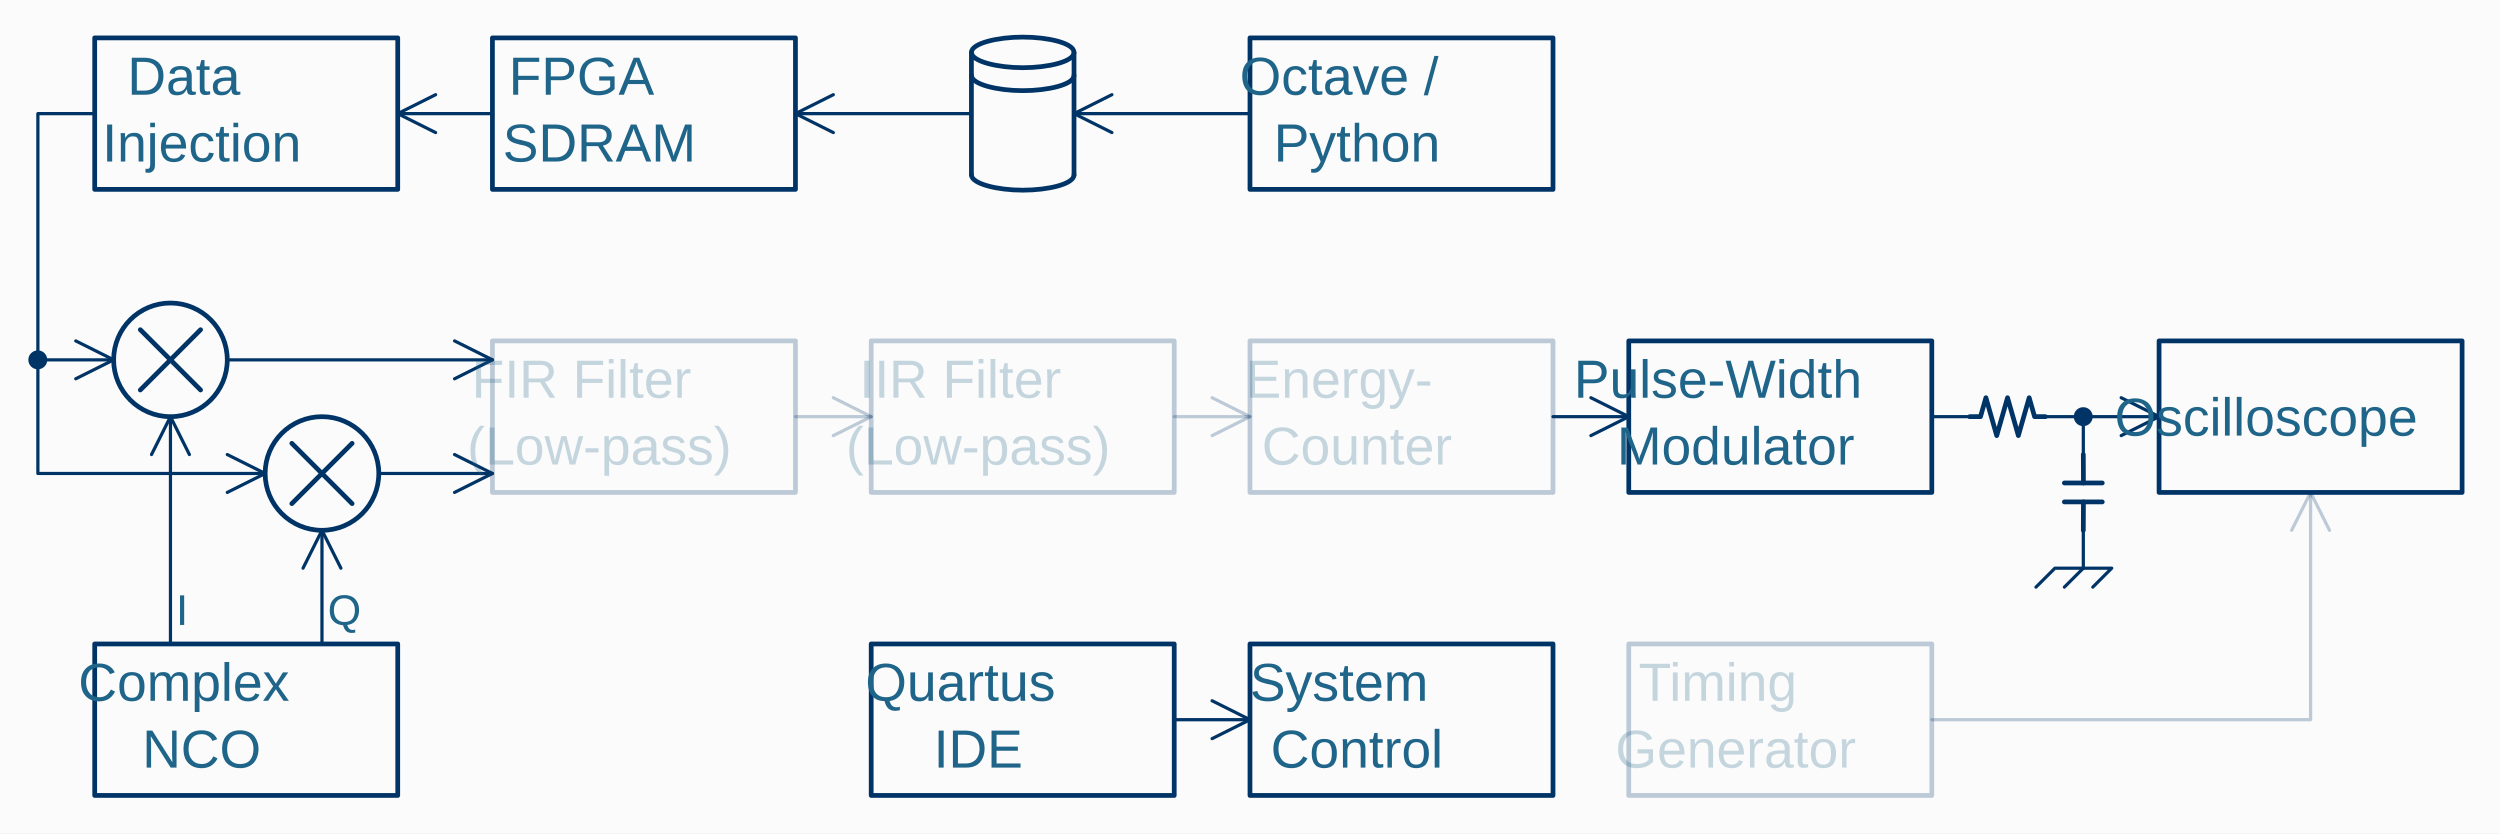
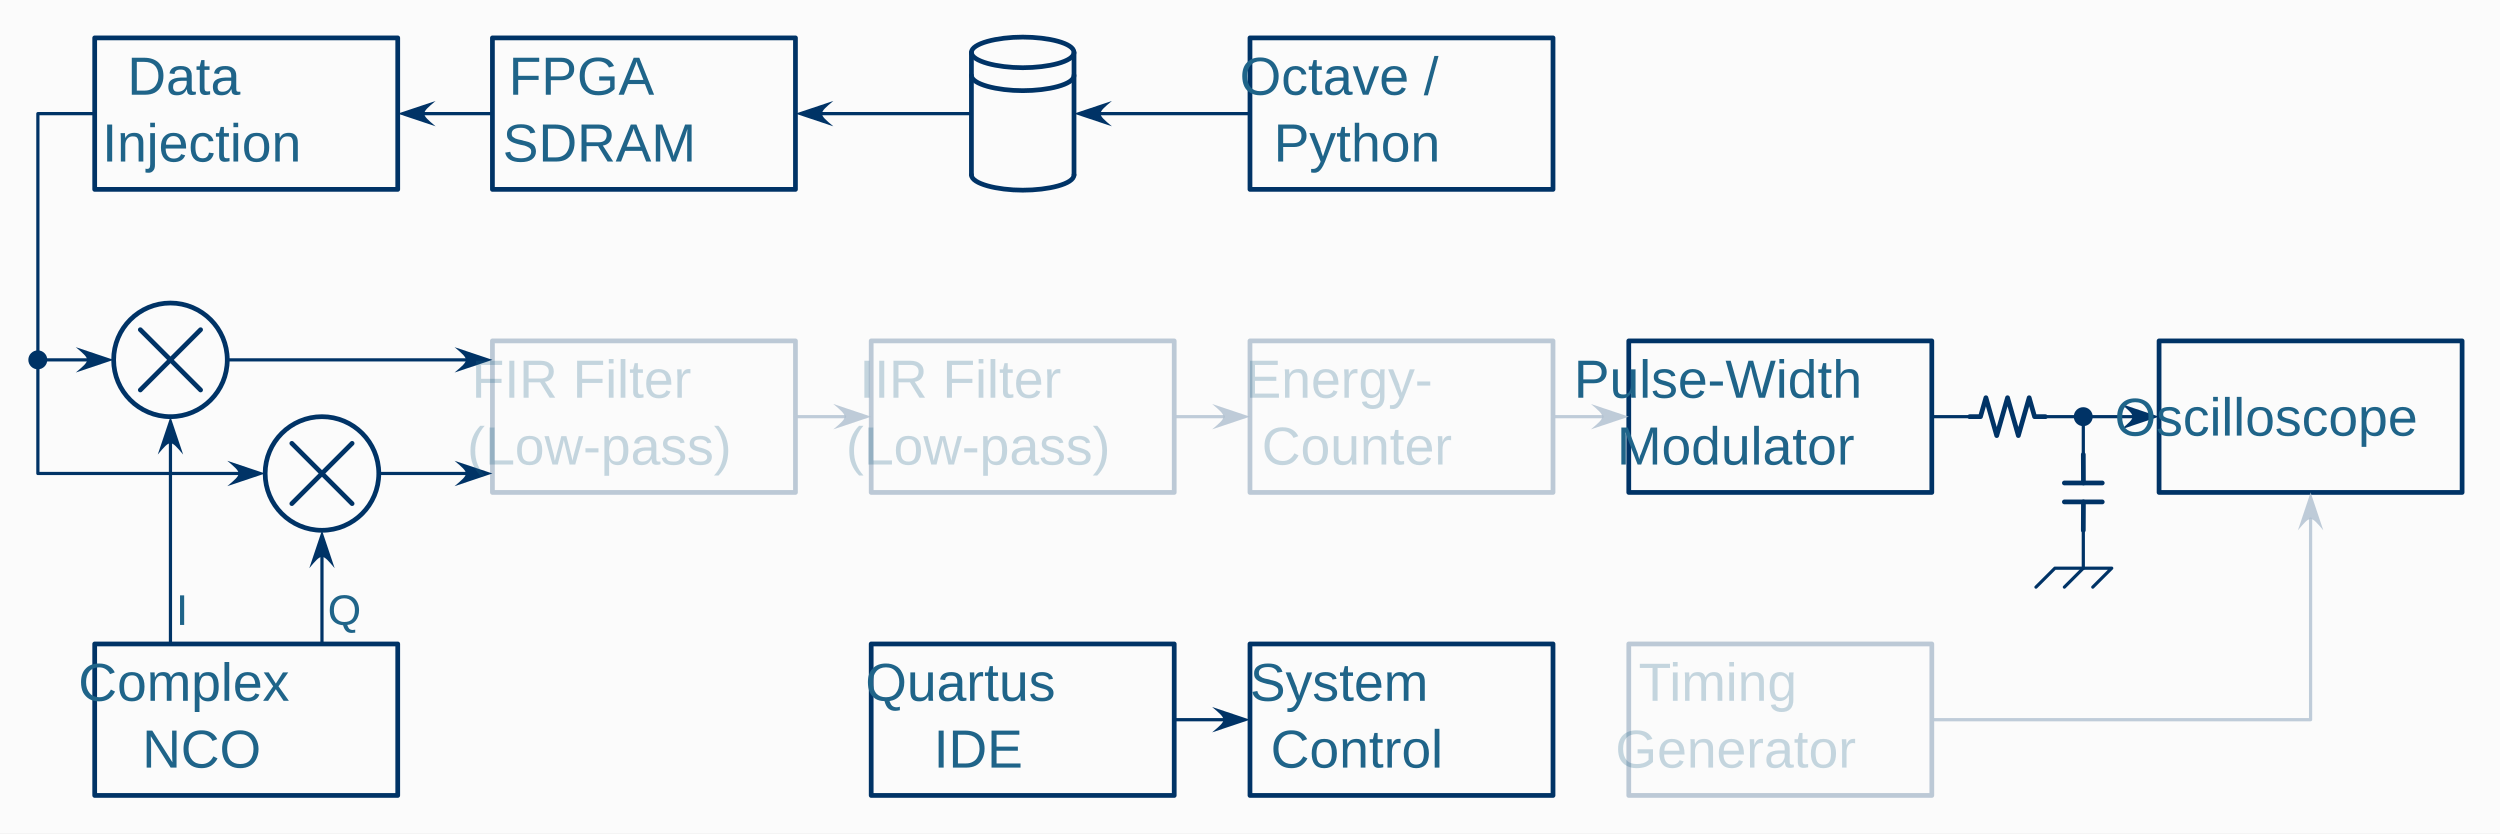
<svg xmlns="http://www.w3.org/2000/svg" width="132mm" height="44mm" id="svg2" version="1.1" viewBox="0 0 132 44">
  <defs id="defs4">
    </defs>
  <g id="layer4" transform="translate(-85.05334,-559.8425)">
    <rect style="fill:#ffffff;fill-opacity:0.75;stroke-width:0.265" id="rect1" width="131.998" height="43.999" x="85.054" y="559.843" />
  </g>
  <g id="layer1" transform="translate(13.82799,127.2378)">
    <rect y="-109.238" x="32.171" height="8" width="16" id="rect4081-1" style="opacity:0.25;fill:none;stroke:#003366;stroke-width:0.25;stroke-linecap:round;stroke-linejoin:round;stroke-miterlimit:4;stroke-dasharray:none;stroke-dashoffset:0;stroke-opacity:1" />
-     <path style="fill:none;stroke:#003366;stroke-width:0.17;stroke-linecap:round;stroke-linejoin:round;stroke-miterlimit:4;stroke-dasharray:none;stroke-dashoffset:0;stroke-opacity:1" d="m 30.172,-122.238 -2,1 2,1" id="path4032-8" />
    <rect style="fill:none;stroke:#003366;stroke-width:0.25;stroke-linecap:round;stroke-linejoin:round;stroke-miterlimit:4;stroke-dasharray:none;stroke-dashoffset:0;stroke-opacity:1" id="rect3887" width="16" height="8" x="12.172" y="-125.238" />
    <rect style="fill:none;stroke:#003366;stroke-width:0.25;stroke-linecap:round;stroke-linejoin:round;stroke-miterlimit:4;stroke-dasharray:none;stroke-dashoffset:0;stroke-opacity:1" id="rect3887-9" width="16" height="8" x="-8.828" y="-125.238" />
    <rect style="fill:none;stroke:#003366;stroke-width:0.25;stroke-linecap:round;stroke-linejoin:round;stroke-miterlimit:4;stroke-dasharray:none;stroke-dashoffset:0;stroke-opacity:1" id="rect3887-9-2" width="16" height="8" x="52.171" y="-125.238" />
    <path style="fill:none;stroke:#003366;stroke-width:0.25;stroke-linecap:round;stroke-linejoin:round;stroke-miterlimit:4;stroke-dasharray:none;stroke-dashoffset:0;stroke-opacity:1" d="m 37.463,-124.471 v 6.467" id="path4029" />
    <path style="fill:none;stroke:#003366;stroke-width:0.25;stroke-linecap:round;stroke-linejoin:round;stroke-miterlimit:4;stroke-dasharray:none;stroke-dashoffset:0;stroke-opacity:1" d="m 42.88,-124.471 v 6.467" id="path4031" />
-     <path id="path4053" d="m 52.171,-121.238 -9.292,-1e-5" style="fill:none;stroke:#003366;stroke-width:0.17;stroke-linecap:round;stroke-linejoin:round;stroke-miterlimit:4;stroke-dasharray:none;stroke-dashoffset:0;stroke-opacity:1" />
-     <path id="path4055" d="m 44.88,-122.238 -2,1 2,1" style="fill:none;stroke:#003366;stroke-width:0.17;stroke-linecap:round;stroke-linejoin:round;stroke-miterlimit:4;stroke-dasharray:none;stroke-dashoffset:0;stroke-opacity:1" />
-     <path id="path4057" d="m 12.172,-121.238 -5,-1e-5" style="fill:none;stroke:#003366;stroke-width:0.17;stroke-linecap:round;stroke-linejoin:round;stroke-miterlimit:4;stroke-dasharray:none;stroke-dashoffset:0;stroke-opacity:1" />
-     <path id="path4059" d="m 9.172,-122.238 -2,1 2,1" style="fill:none;stroke:#003366;stroke-width:0.17;stroke-linecap:round;stroke-linejoin:round;stroke-miterlimit:4;stroke-dasharray:none;stroke-dashoffset:0;stroke-opacity:1" />
    <circle style="opacity:1;fill:none;stroke:#003366;stroke-width:0.25;stroke-linecap:round;stroke-linejoin:round;stroke-miterlimit:4;stroke-dasharray:none;stroke-dashoffset:0;stroke-opacity:1" id="path4061" transform="rotate(90)" cx="-108.238" cy="4.828" r="3" />
    <path style="opacity:1;fill:none;stroke:#003366;stroke-width:0.25;stroke-linecap:round;stroke-linejoin:round;stroke-miterlimit:4;stroke-dasharray:none;stroke-dashoffset:0;stroke-opacity:1" d="m -3.237,-109.829 -3.182,3.182" id="path4063" />
    <path style="opacity:1;fill:none;stroke:#003366;stroke-width:0.25;stroke-linecap:round;stroke-linejoin:round;stroke-miterlimit:4;stroke-dasharray:none;stroke-dashoffset:0;stroke-opacity:1" d="m -6.419,-109.829 3.182,3.182" id="path4065" />
    <circle transform="rotate(90)" id="path4075" style="opacity:1;fill:none;stroke:#003366;stroke-width:0.25;stroke-linecap:round;stroke-linejoin:round;stroke-miterlimit:4;stroke-dasharray:none;stroke-dashoffset:0;stroke-opacity:1" cx="-102.238" cy="-3.172" r="3" />
    <path id="path4077" d="m 4.763,-103.829 -3.182,3.182" style="opacity:1;fill:none;stroke:#003366;stroke-width:0.25;stroke-linecap:round;stroke-linejoin:round;stroke-miterlimit:4;stroke-dasharray:none;stroke-dashoffset:0;stroke-opacity:1" />
    <path id="path4079" d="m 1.581,-103.829 3.182,3.182" style="opacity:1;fill:none;stroke:#003366;stroke-width:0.25;stroke-linecap:round;stroke-linejoin:round;stroke-miterlimit:4;stroke-dasharray:none;stroke-dashoffset:0;stroke-opacity:1" />
    <rect y="-93.238" x="-8.828" height="8" width="16" id="rect4081" style="opacity:1;fill:none;stroke:#003366;stroke-width:0.25;stroke-linecap:round;stroke-linejoin:round;stroke-miterlimit:4;stroke-dasharray:none;stroke-dashoffset:0;stroke-opacity:1" />
-     <path style="opacity:1;fill:none;stroke:#003366;stroke-width:0.17;stroke-linecap:round;stroke-linejoin:round;stroke-miterlimit:4;stroke-dasharray:none;stroke-dashoffset:0;stroke-opacity:1" d="m -4.828,-105.238 v 12" id="path4089" />
-     <path style="opacity:1;fill:none;stroke:#003366;stroke-width:0.17;stroke-linecap:round;stroke-linejoin:round;stroke-miterlimit:4;stroke-dasharray:none;stroke-dashoffset:0;stroke-opacity:1" d="m -5.828,-103.238 1,-2 1,2" id="path4091" />
-     <path style="opacity:1;fill:none;stroke:#003366;stroke-width:0.17;stroke-linecap:round;stroke-linejoin:round;stroke-miterlimit:4;stroke-dasharray:none;stroke-dashoffset:0;stroke-opacity:1" d="m 3.172,-99.238 v 6" id="path4093" />
-     <path style="opacity:1;fill:none;stroke:#003366;stroke-width:0.17;stroke-linecap:round;stroke-linejoin:round;stroke-miterlimit:4;stroke-dasharray:none;stroke-dashoffset:0;stroke-opacity:1" d="m 2.172,-97.238 1,-2 1,2" id="path4095" />
-     <path style="opacity:1;fill:none;stroke:#003366;stroke-width:0.17;stroke-linecap:round;stroke-linejoin:round;stroke-miterlimit:4;stroke-dasharray:none;stroke-dashoffset:0;stroke-opacity:1" d="m -8.828,-121.238 h -3 v 13 h 4" id="path4097" />
-     <path style="opacity:1;fill:none;stroke:#003366;stroke-width:0.17;stroke-linecap:round;stroke-linejoin:round;stroke-miterlimit:4;stroke-dasharray:none;stroke-dashoffset:0;stroke-opacity:1" d="m -9.828,-109.238 2,1 -2,1" id="path4099" />
-     <path style="opacity:1;fill:none;stroke:#003366;stroke-width:0.17;stroke-linecap:round;stroke-linejoin:round;stroke-miterlimit:4;stroke-dasharray:none;stroke-dashoffset:0;stroke-opacity:1" d="m -11.828,-108.238 v 6 H 0.172" id="path4101" />
-     <path style="opacity:1;fill:none;stroke:#003366;stroke-width:0.17;stroke-linecap:round;stroke-linejoin:round;stroke-miterlimit:4;stroke-dasharray:none;stroke-dashoffset:0;stroke-opacity:1" d="m -1.828,-103.238 2,1 -2,1" id="path4103" />
    <circle style="opacity:1;fill:#003366;fill-opacity:1;stroke:none;stroke-width:0.34;stroke-miterlimit:4;stroke-dasharray:none;stroke-opacity:1" id="path4105" cx="-11.832" cy="-108.238" r="0.5" />
-     <path style="opacity:1;fill:none;stroke:#003366;stroke-width:0.17;stroke-linecap:round;stroke-linejoin:round;stroke-miterlimit:4;stroke-dasharray:none;stroke-opacity:1" d="M -1.828,-108.238 H 12.172" id="path4182" />
-     <path style="opacity:1;fill:none;stroke:#003366;stroke-width:0.17;stroke-linecap:round;stroke-linejoin:round;stroke-miterlimit:4;stroke-dasharray:none;stroke-opacity:1" d="m 10.172,-109.238 2,1 -2,1" id="path4184" />
-     <path style="opacity:1;fill:none;stroke:#003366;stroke-width:0.17;stroke-linecap:round;stroke-linejoin:round;stroke-miterlimit:4;stroke-dasharray:none;stroke-dashoffset:0;stroke-opacity:1" d="M 6.172,-102.238 H 12.172" id="path4186" />
-     <path style="opacity:1;fill:none;stroke:#003366;stroke-width:0.17;stroke-linecap:round;stroke-linejoin:round;stroke-miterlimit:4;stroke-dasharray:none;stroke-dashoffset:0;stroke-opacity:1" d="m 10.172,-103.238 2,1 -2,1" id="path4188" />
    <rect y="-109.238" x="12.172" height="8" width="16" id="rect4081-1-2" style="opacity:0.25;fill:none;stroke:#003366;stroke-width:0.25;stroke-linecap:round;stroke-linejoin:round;stroke-miterlimit:4;stroke-dasharray:none;stroke-dashoffset:0;stroke-opacity:1" />
-     <path style="opacity:0.25;fill:none;stroke:#003366;stroke-width:0.17;stroke-linecap:round;stroke-linejoin:round;stroke-miterlimit:4;stroke-dasharray:none;stroke-dashoffset:0;stroke-opacity:1" d="m 28.172,-105.238 h 4" id="path4275" />
-     <path style="opacity:0.25;fill:none;stroke:#003366;stroke-width:0.17;stroke-linecap:round;stroke-linejoin:round;stroke-miterlimit:4;stroke-dasharray:none;stroke-dashoffset:0;stroke-opacity:1" d="m 30.172,-106.238 2,1 -2,1" id="path4277" />
-     <path style="fill:none;stroke:#003366;stroke-width:0.17;stroke-linecap:round;stroke-linejoin:round;stroke-miterlimit:4;stroke-dasharray:none;stroke-dashoffset:0;stroke-opacity:1" d="m 37.463,-121.238 h -9.292" id="path4358" />
    <rect y="-109.238" x="52.171" height="8" width="16" id="rect4081-1-2-9" style="opacity:0.25;fill:none;stroke:#003366;stroke-width:0.25;stroke-linecap:round;stroke-linejoin:round;stroke-miterlimit:4;stroke-dasharray:none;stroke-dashoffset:0;stroke-opacity:1" />
    <rect y="-109.238" x="72.171" height="8" width="16" id="rect4081-1-2-9-4" style="fill:none;stroke:#003366;stroke-width:0.25;stroke-linecap:round;stroke-linejoin:round;stroke-miterlimit:4;stroke-dasharray:none;stroke-dashoffset:0;stroke-opacity:1" />
    <path id="path4498" d="m 88.171,-105.238 h 2" style="fill:none;stroke:#003366;stroke-width:0.17;stroke-linecap:round;stroke-linejoin:round;stroke-miterlimit:4;stroke-dasharray:none;stroke-dashoffset:0;stroke-opacity:1" />
    <path style="fill:none;stroke:#003366;stroke-width:0.17;stroke-linecap:round;stroke-linejoin:round;stroke-miterlimit:4;stroke-dasharray:none;stroke-dashoffset:0;stroke-opacity:1" d="m 96.171,-103.238 v -2 h -2" id="path4506" />
    <path style="fill:none;stroke:#003366;stroke-width:0.17;stroke-linecap:round;stroke-linejoin:round;stroke-miterlimit:4;stroke-dasharray:none;stroke-dashoffset:0;stroke-opacity:1" d="m 93.671,-96.238 1,-1 h 3 l -1,1" id="path4508" />
    <path style="fill:none;stroke:#003366;stroke-width:0.17;stroke-linecap:round;stroke-linejoin:round;stroke-miterlimit:4;stroke-dasharray:none;stroke-dashoffset:0;stroke-opacity:1" d="m 96.171,-97.238 -1,1" id="path4510" />
    <path style="fill:none;stroke:#003366;stroke-width:0.17;stroke-linecap:round;stroke-linejoin:round;stroke-miterlimit:4;stroke-dasharray:none;stroke-dashoffset:0;stroke-opacity:1" d="m 96.171,-97.238 v -2" id="path4512" />
    <path style="fill:none;stroke:#003366;stroke-width:0.25;stroke-linecap:round;stroke-linejoin:round;stroke-miterlimit:4;stroke-dasharray:none;stroke-dashoffset:0;stroke-opacity:1" d="m 90.171,-105.238 h 0.571 l 0.286,-1 0.571,2 0.571,-2 0.571,2 0.571,-2 0.286,1 h 0.571" id="path4504" />
    <path style="fill:none;stroke:#003366;stroke-width:0.25;stroke-linecap:round;stroke-linejoin:round;stroke-miterlimit:4;stroke-dasharray:none;stroke-dashoffset:0;stroke-opacity:1" d="m 96.171,-103.238 0.006,1.501" id="path4532" />
    <path style="fill:none;stroke:#003366;stroke-width:0.25;stroke-linecap:round;stroke-linejoin:round;stroke-miterlimit:4;stroke-dasharray:none;stroke-dashoffset:0;stroke-opacity:1" d="m 96.177,-100.737 -0.006,1.499" id="path4534" />
    <path style="fill:none;stroke:#003366;stroke-width:0.25;stroke-linecap:round;stroke-linejoin:round;stroke-miterlimit:4;stroke-dasharray:none;stroke-dashoffset:0;stroke-opacity:1" d="m 97.171,-100.737 h -2" id="path4536" />
    <path style="fill:none;stroke:#003366;stroke-width:0.25;stroke-linecap:round;stroke-linejoin:round;stroke-miterlimit:4;stroke-dasharray:none;stroke-dashoffset:0;stroke-opacity:1" d="m 97.171,-101.737 h -2" id="path4538" />
-     <path style="fill:none;stroke:#003366;stroke-width:0.17;stroke-linecap:round;stroke-linejoin:round;stroke-miterlimit:4;stroke-dasharray:none;stroke-dashoffset:0;stroke-opacity:1" d="m 96.171,-105.238 h 4" id="path4540" />
-     <path style="fill:none;stroke:#003366;stroke-width:0.17;stroke-linecap:round;stroke-linejoin:round;stroke-miterlimit:4;stroke-dasharray:none;stroke-dashoffset:0;stroke-opacity:1" d="m 98.171,-106.238 2,1 -2,1" id="path4542" />
    <circle style="fill:#003366;fill-opacity:1;stroke:none;stroke-width:0.34;stroke-miterlimit:4;stroke-dasharray:none;stroke-opacity:1" id="path4105-3" cx="96.167" cy="-105.238" r="0.5" />
    <rect y="-109.238" x="100.171" height="8" width="16" id="rect4081-1-2-9-4-1" style="fill:none;stroke:#003366;stroke-width:0.25;stroke-linecap:round;stroke-linejoin:round;stroke-miterlimit:4;stroke-dasharray:none;stroke-dashoffset:0;stroke-opacity:1" />
-     <path id="path4627" d="m 48.171,-105.238 h 4" style="opacity:0.25;fill:none;stroke:#003366;stroke-width:0.17;stroke-linecap:round;stroke-linejoin:round;stroke-miterlimit:4;stroke-dasharray:none;stroke-dashoffset:0;stroke-opacity:1" />
-     <path id="path4629" d="m 50.171,-106.238 2,1 -2,1" style="opacity:0.25;fill:none;stroke:#003366;stroke-width:0.17;stroke-linecap:round;stroke-linejoin:round;stroke-miterlimit:4;stroke-dasharray:none;stroke-dashoffset:0;stroke-opacity:1" />
-     <path style="fill:none;stroke:#003366;stroke-width:0.17;stroke-linecap:round;stroke-linejoin:round;stroke-miterlimit:4;stroke-dasharray:none;stroke-dashoffset:0;stroke-opacity:1" d="m 68.171,-105.238 h 4" id="path4638" />
-     <path style="fill:none;stroke:#003366;stroke-width:0.17;stroke-linecap:round;stroke-linejoin:round;stroke-miterlimit:4;stroke-dasharray:none;stroke-dashoffset:0;stroke-opacity:1" d="m 70.171,-106.238 2,1 -2,1" id="path4640" />
-     <path style="opacity:1;fill:none;stroke:#003366;stroke-width:0.17;stroke-linecap:round;stroke-linejoin:round;stroke-miterlimit:4;stroke-dasharray:none;stroke-dashoffset:0;stroke-opacity:1" d="m 48.171,-89.238 4,10e-7" id="path4030-8-0" />
-     <path style="opacity:1;fill:none;stroke:#003366;stroke-width:0.17;stroke-linecap:round;stroke-linejoin:round;stroke-miterlimit:4;stroke-dasharray:none;stroke-dashoffset:0;stroke-opacity:1" d="m 50.171,-90.238 2,1 -2,1" id="path4032-8-2" />
    <rect y="-93.238" x="32.171" height="8" width="16" id="rect4346-6" style="opacity:1;fill:none;stroke:#003366;stroke-width:0.25;stroke-linecap:round;stroke-linejoin:round;stroke-miterlimit:4;stroke-dasharray:none;stroke-dashoffset:0;stroke-opacity:1" />
    <rect y="-93.238" x="52.171" height="8" width="16" id="rect4346-6-0" style="opacity:1;fill:none;stroke:#003366;stroke-width:0.25;stroke-linecap:round;stroke-linejoin:round;stroke-miterlimit:4;stroke-dasharray:none;stroke-dashoffset:0;stroke-opacity:1" />
    <rect y="-93.238" x="72.171" height="8" width="16" id="rect4346-6-0-3" style="opacity:0.25;fill:none;stroke:#003366;stroke-width:0.25;stroke-linecap:round;stroke-linejoin:round;stroke-miterlimit:4;stroke-dasharray:none;stroke-dashoffset:0;stroke-opacity:1" />
-     <path style="opacity:0.25;fill:none;stroke:#003366;stroke-width:0.17;stroke-linecap:round;stroke-linejoin:round;stroke-miterlimit:4;stroke-dasharray:none;stroke-dashoffset:0;stroke-opacity:1" d="M 88.171,-89.238 H 108.171 V -101.238" id="path4739" />
-     <path style="opacity:0.25;fill:none;stroke:#003366;stroke-width:0.17;stroke-linecap:round;stroke-linejoin:round;stroke-miterlimit:4;stroke-dasharray:none;stroke-dashoffset:0;stroke-opacity:1" d="m 107.171,-99.238 1,-2 1,2" id="path4741" />
    <path id="path4766" d="m 37.463,-123.259 c 0,0.472 1.369,0.808 2.708,0.808 1.339,0 2.708,-0.32 2.708,-0.808" style="fill:none;stroke:#003366;stroke-width:0.25;stroke-linecap:round;stroke-linejoin:round;stroke-miterlimit:4;stroke-dasharray:none;stroke-dashoffset:0;stroke-opacity:1" />
    <path style="fill:none;stroke:#003366;stroke-width:0.25;stroke-linecap:round;stroke-linejoin:round;stroke-miterlimit:4;stroke-dasharray:none;stroke-dashoffset:0;stroke-opacity:1" d="m 37.463,-124.471 c 0,0.472 1.369,0.808 2.708,0.808 1.339,0 2.708,-0.32 2.708,-0.808 0,-0.488 -1.354,-0.808 -2.708,-0.808 -1.354,0 -2.708,0.336 -2.708,0.808 z" id="path4768" />
    <path style="fill:none;stroke:#003366;stroke-width:0.25;stroke-linecap:round;stroke-linejoin:round;stroke-miterlimit:4;stroke-dasharray:none;stroke-dashoffset:0;stroke-opacity:1" d="m 37.463,-118.005 c 0,0.472 1.369,0.808 2.708,0.808 1.339,0 2.708,-0.32 2.708,-0.808" id="path4770" />
+     <path id="path4053" d="m 52.171,-121.238 -8.291,-1e-5" style="fill:none;stroke:#003366;stroke-width:0.17;stroke-linecap:round;stroke-linejoin:round;stroke-miterlimit:4;stroke-dasharray:none;stroke-dashoffset:0;stroke-opacity:1" />
+     <path id="path4057" d="m 12.172,-121.238 -3.999,-1e-5" style="fill:none;stroke:#003366;stroke-width:0.17;stroke-linecap:round;stroke-linejoin:round;stroke-miterlimit:4;stroke-dasharray:none;stroke-dashoffset:0;stroke-opacity:1" />
+     <path style="fill:none;stroke:#003366;stroke-width:0.17;stroke-linecap:round;stroke-linejoin:round;stroke-miterlimit:4;stroke-dasharray:none;stroke-dashoffset:0;stroke-opacity:1" d="m -4.828,-104.238 v 11" id="path4089" />
+     <path style="fill:none;stroke:#003366;stroke-width:0.17;stroke-linecap:round;stroke-linejoin:round;stroke-miterlimit:4;stroke-dasharray:none;stroke-dashoffset:0;stroke-opacity:1" d="m 3.172,-98.238 v 5" id="path4093" />
+     <path style="fill:none;stroke:#003366;stroke-width:0.17;stroke-linecap:round;stroke-linejoin:round;stroke-miterlimit:4;stroke-dasharray:none;stroke-dashoffset:0;stroke-opacity:1" d="m -8.828,-121.238 h -3 v 13 h 3" id="path4097" />
+     <path style="fill:none;stroke:#003366;stroke-width:0.17;stroke-linecap:round;stroke-linejoin:round;stroke-miterlimit:4;stroke-dasharray:none;stroke-dashoffset:0;stroke-opacity:1" d="m -11.828,-108.238 v 6 h 11" id="path4101" />
+     <path style="fill:none;stroke:#003366;stroke-width:0.17;stroke-linecap:round;stroke-linejoin:round;stroke-miterlimit:4;stroke-dasharray:none;stroke-opacity:1" d="M -1.828,-108.238 H 11.172" id="path4182" />
+     <path style="fill:none;stroke:#003366;stroke-width:0.17;stroke-linecap:round;stroke-linejoin:round;stroke-miterlimit:4;stroke-dasharray:none;stroke-dashoffset:0;stroke-opacity:1" d="M 6.172,-102.238 H 11.172" id="path4186" />
+     <path style="fill:none;stroke:#bcc9d7;stroke-width:0.17;stroke-linecap:round;stroke-linejoin:round;stroke-miterlimit:4;stroke-dasharray:none;stroke-dashoffset:0;stroke-opacity:0.953" d="M 28.172,-105.238 H 30.768" id="path4275" />
+     <path style="fill:none;stroke:#003366;stroke-width:0.17;stroke-linecap:round;stroke-linejoin:round;stroke-miterlimit:4;stroke-dasharray:none;stroke-dashoffset:0;stroke-opacity:1" d="M 37.463,-121.238 H 29.172" id="path4358" />
+     <path style="fill:none;stroke:#003366;stroke-width:0.17;stroke-linecap:round;stroke-linejoin:round;stroke-miterlimit:4;stroke-dasharray:none;stroke-dashoffset:0;stroke-opacity:1" d="m 96.171,-105.238 h 3" id="path4540" />
+     <path id="path4627" d="M 48.171,-105.238 H 50.768" style="fill:none;stroke:#bcc9d7;stroke-width:0.17;stroke-linecap:round;stroke-linejoin:round;stroke-miterlimit:4;stroke-dasharray:none;stroke-dashoffset:0;stroke-opacity:0.953" />
+     <path style="fill:none;stroke:#bcc9d7;stroke-width:0.17;stroke-linecap:round;stroke-linejoin:round;stroke-miterlimit:4;stroke-dasharray:none;stroke-dashoffset:0;stroke-opacity:0.953" d="M 68.171,-105.238 H 70.768" id="path4638" />
+     <path style="fill:none;stroke:#003366;stroke-width:0.17;stroke-linecap:round;stroke-linejoin:round;stroke-miterlimit:4;stroke-dasharray:none;stroke-dashoffset:0;stroke-opacity:1" d="m 48.171,-89.238 h 3" id="path4030-8-0" />
+     <path style="fill:none;stroke:#bcc9d7;stroke-width:0.17;stroke-linecap:round;stroke-linejoin:round;stroke-miterlimit:4;stroke-dasharray:none;stroke-dashoffset:0;stroke-opacity:0.953" d="m 88.171,-89.238 h 20 l 0,-10.596" id="path4739" />
+     <path style="fill:#003366;fill-opacity:1;stroke:none;stroke-width:0.17;stroke-linecap:round;stroke-linejoin:round;stroke-miterlimit:4;stroke-dasharray:none;stroke-dashoffset:0;stroke-opacity:1" d="m 9.172,-120.568 -2,-0.67 2,-0.67 c -0.795,0.67 -0.795,0.67 0,1.34 z" id="path6-6-8-8" />
+     <path style="fill:#003366;fill-opacity:1;stroke:none;stroke-width:0.17;stroke-linecap:round;stroke-linejoin:round;stroke-miterlimit:4;stroke-dasharray:none;stroke-dashoffset:0;stroke-opacity:1" d="m 30.172,-120.568 -2,-0.67 2,-0.67 c -0.795,0.67 -0.795,0.67 0,1.34 z" id="path6-6-8-8-3" />
+     <path style="fill:#003366;fill-opacity:1;stroke:none;stroke-width:0.17;stroke-linecap:round;stroke-linejoin:round;stroke-miterlimit:4;stroke-dasharray:none;stroke-dashoffset:0;stroke-opacity:1" d="m 44.88,-120.568 -2,-0.67 2,-0.67 c -0.795,0.67 -0.795,0.67 0,1.34 z" id="path6-6-8-8-3-9" />
+     <path style="fill:#003366;fill-opacity:1;stroke:none;stroke-width:0.17;stroke-linecap:round;stroke-linejoin:round;stroke-miterlimit:4;stroke-dasharray:none;stroke-dashoffset:0;stroke-opacity:1" d="m -9.828,-108.908 2,0.67 -2,0.67 c 0.795,-0.67 0.795,-0.67 0,-1.34 z" id="path6-6-8-8-8" />
+     <path style="fill:#003366;fill-opacity:1;stroke:none;stroke-width:0.17;stroke-linecap:round;stroke-linejoin:round;stroke-miterlimit:4;stroke-dasharray:none;stroke-dashoffset:0;stroke-opacity:1" d="m -1.828,-102.908 2,0.67 -2,0.67 c 0.795,-0.67 0.795,-0.67 0,-1.34 z" id="path6-6-8-8-82" />
+     <path style="fill:#003366;fill-opacity:1;stroke:none;stroke-width:0.17;stroke-linecap:round;stroke-linejoin:round;stroke-miterlimit:4;stroke-dasharray:none;stroke-dashoffset:0;stroke-opacity:1" d="m 10.172,-102.908 2,0.67 -2,0.67 c 0.795,-0.67 0.795,-0.67 0,-1.34 z" id="path6-6-8-8-6" />
+     <path style="fill:#003366;fill-opacity:1;stroke:none;stroke-width:0.17;stroke-linecap:round;stroke-linejoin:round;stroke-miterlimit:4;stroke-dasharray:none;stroke-dashoffset:0;stroke-opacity:1" d="m 10.172,-108.908 2,0.67 -2,0.67 c 0.795,-0.67 0.795,-0.67 0,-1.34 z" id="path6-6-8-8-38" />
+     <path style="fill:#b0c0d0;fill-opacity:0.812;stroke:none;stroke-width:0.17;stroke-linecap:round;stroke-linejoin:round;stroke-miterlimit:4;stroke-dasharray:none;stroke-dashoffset:0;stroke-opacity:1" d="m 30.172,-105.908 2,0.67 -2,0.67 c 0.795,-0.67 0.795,-0.67 0,-1.34 z" id="path6-6-8-8-1" />
+     <path style="fill:#b0c0d0;fill-opacity:0.812;stroke:none;stroke-width:0.17;stroke-linecap:round;stroke-linejoin:round;stroke-miterlimit:4;stroke-dasharray:none;stroke-dashoffset:0;stroke-opacity:1" d="m 50.172,-105.908 2,0.67 -2,0.67 c 0.795,-0.67 0.795,-0.67 0,-1.34 z" id="path6-6-8-8-5" />
+     <path style="fill:#b0c0d0;fill-opacity:0.812;stroke:none;stroke-width:0.17;stroke-linecap:round;stroke-linejoin:round;stroke-miterlimit:4;stroke-dasharray:none;stroke-dashoffset:0;stroke-opacity:1" d="m 70.172,-105.908 2,0.67 -2,0.67 c 0.795,-0.67 0.795,-0.67 0,-1.34 z" id="path6-6-8-8-9" />
+     <path style="fill:#003366;fill-opacity:1;stroke:none;stroke-width:0.17;stroke-linecap:round;stroke-linejoin:round;stroke-miterlimit:4;stroke-dasharray:none;stroke-dashoffset:0;stroke-opacity:1" d="m 98.172,-105.908 2,0.67 -2,0.67 c 0.795,-0.67 0.795,-0.67 0,-1.34 z" id="path6-6-8-8-7" />
+     <path style="fill:#003366;fill-opacity:1;stroke:none;stroke-width:0.17;stroke-linecap:round;stroke-linejoin:round;stroke-miterlimit:4;stroke-dasharray:none;stroke-dashoffset:0;stroke-opacity:1" d="m 50.172,-89.908 2,0.67 -2,0.67 c 0.795,-0.67 0.795,-0.67 0,-1.34 z" id="path6-6-8-8-35" />
+     <path style="fill:#b0c0d0;fill-opacity:0.812;stroke:none;stroke-width:0.17;stroke-linecap:round;stroke-linejoin:round;stroke-miterlimit:4;stroke-dasharray:none;stroke-dashoffset:0;stroke-opacity:1" d="m 107.502,-99.238 0.67,-2 0.67,2 c -0.67,-0.795 -0.67,-0.795 -1.34,0 z" id="path6-6-8-8-2" />
+     <path style="fill:#003366;fill-opacity:1;stroke:none;stroke-width:0.17;stroke-linecap:round;stroke-linejoin:round;stroke-miterlimit:4;stroke-dasharray:none;stroke-dashoffset:0;stroke-opacity:1" d="m 2.502,-97.238 0.67,-2 0.67,2 c -0.67,-0.795 -0.67,-0.795 -1.34,0 z" id="path6-6-8-8-2-1" />
+     <path style="fill:#003366;fill-opacity:1;stroke:none;stroke-width:0.17;stroke-linecap:round;stroke-linejoin:round;stroke-miterlimit:4;stroke-dasharray:none;stroke-dashoffset:0;stroke-opacity:1" d="m -5.498,-103.238 0.67,-2 0.67,2 c -0.67,-0.795 -0.67,-0.795 -1.34,0 z" id="path6-6-8-8-2-4" />
  </g>
  <g id="layer3" transform="translate(-85.05334,-559.8425)">
    <text id="text4142-5" y="592.842" x="94.355" style="font-style:normal;font-variant:normal;font-weight:normal;font-stretch:normal;font-size:3.387px;line-height:0%;font-family:Arial;-inkscape-font-specification:Arial;text-align:start;letter-spacing:0px;word-spacing:0px;text-anchor:start;opacity:1;fill:#1f6489;fill-opacity:1;stroke:none;stroke-width:0.282" xml:space="preserve">
      <tspan y="592.842" x="94.355" id="tspan4146-7" style="font-size:2.258px;line-height:1.25;stroke-width:0.282">I</tspan>
    </text>
    <text xml:space="preserve" style="font-style:normal;font-variant:normal;font-weight:normal;font-stretch:normal;font-size:3.387px;line-height:0%;font-family:Arial;-inkscape-font-specification:Arial;text-align:start;letter-spacing:0px;word-spacing:0px;text-anchor:start;opacity:1;fill:#1f6489;fill-opacity:1;stroke:none;stroke-width:0.282" x="102.355" y="592.842" id="text4178">
      <tspan id="tspan4180" x="102.355" y="592.842" style="font-size:2.258px;line-height:1.25;stroke-width:0.282">Q</tspan>
    </text>
  </g>
  <g id="layer2" transform="translate(-85.05334,-559.8425)">
    <text id="text4083-7" y="580.842" x="139.053" style="font-style:normal;font-variant:normal;font-weight:normal;font-stretch:normal;font-size:3.387px;line-height:0%;font-family:Arial;-inkscape-font-specification:Arial;text-align:center;letter-spacing:0px;word-spacing:0px;text-anchor:middle;opacity:0.25;fill:#1f6489;fill-opacity:1;stroke:none;stroke-width:0.282" xml:space="preserve">
      <tspan y="580.842" x="139.053" id="tspan4150" style="font-size:2.822px;line-height:1.25;stroke-width:0.282">IIR Filter</tspan>
      <tspan y="584.37" x="139.053" id="tspan3139" style="font-size:2.822px;line-height:1.25;stroke-width:0.282">(Low-pass)</tspan>
    </text>
    <text xml:space="preserve" style="font-style:normal;font-variant:normal;font-weight:normal;font-stretch:normal;font-size:3.387px;line-height:0%;font-family:Arial;-inkscape-font-specification:Arial;text-align:center;letter-spacing:0px;word-spacing:0px;text-anchor:middle;fill:#1f6489;fill-opacity:1;stroke:none;stroke-width:0.282" x="119.053" y="564.842" id="text3889">
      <tspan id="tspan3893" x="119.053" y="564.842" style="font-size:2.822px;line-height:1.25;stroke-width:0.282">FPGA</tspan>
      <tspan x="119.053" y="568.37" id="tspan3897" style="font-size:2.822px;line-height:1.25;stroke-width:0.282">SDRAM</tspan>
    </text>
    <text xml:space="preserve" style="font-style:normal;font-variant:normal;font-weight:normal;font-stretch:normal;font-size:3.387px;line-height:0%;font-family:Arial;-inkscape-font-specification:Arial;text-align:center;letter-spacing:0px;word-spacing:0px;text-anchor:middle;fill:#1f6489;fill-opacity:1;stroke:none;stroke-width:0.282" x="98.053" y="564.842" id="text3889-4">
      <tspan x="98.053" y="564.842" id="tspan3897-8" style="font-size:2.822px;line-height:1.25;stroke-width:0.282">Data</tspan>
      <tspan x="98.053" y="568.37" id="tspan3217" style="font-size:2.822px;line-height:1.25;stroke-width:0.282">Injection</tspan>
    </text>
    <text xml:space="preserve" style="font-style:normal;font-variant:normal;font-weight:normal;font-stretch:normal;font-size:3.387px;line-height:0%;font-family:Arial;-inkscape-font-specification:Arial;text-align:center;letter-spacing:0px;word-spacing:0px;text-anchor:middle;fill:#1f6489;fill-opacity:1;stroke:none;stroke-width:0.282" x="159.052" y="564.842" id="text3889-4-4">
      <tspan x="159.052" y="564.842" id="tspan4035" style="font-size:2.822px;line-height:1.25;stroke-width:0.282">Octave /</tspan>
      <tspan x="159.052" y="568.37" id="tspan4039" style="font-size:2.822px;line-height:1.25;stroke-width:0.282">Python</tspan>
    </text>
    <text id="text4083" y="596.842" x="98.053" style="font-style:normal;font-variant:normal;font-weight:normal;font-stretch:normal;font-size:3.387px;line-height:0%;font-family:Arial;-inkscape-font-specification:Arial;text-align:center;letter-spacing:0px;word-spacing:0px;text-anchor:middle;opacity:1;fill:#1f6489;fill-opacity:1;stroke:none;stroke-width:0.282" xml:space="preserve">
      <tspan id="tspan4085" y="596.842" x="98.053" style="font-size:2.822px;line-height:1.25;stroke-width:0.282">Complex</tspan>
      <tspan id="tspan4087" y="600.37" x="98.053" style="font-size:2.822px;line-height:1.25;stroke-width:0.282">NCO</tspan>
    </text>
    <text id="text4083-7-1" y="580.842" x="119.053" style="font-style:normal;font-variant:normal;font-weight:normal;font-stretch:normal;font-size:3.387px;line-height:0%;font-family:Arial;-inkscape-font-specification:Arial;text-align:center;letter-spacing:0px;word-spacing:0px;text-anchor:middle;opacity:0.25;fill:#1f6489;fill-opacity:1;stroke:none;stroke-width:0.282" xml:space="preserve">
      <tspan y="580.842" x="119.053" id="tspan4150-8" style="font-size:2.822px;line-height:1.25;stroke-width:0.282">FIR Filter</tspan>
      <tspan y="584.37" x="119.053" id="tspan3143" style="font-size:2.822px;line-height:1.25;stroke-width:0.282">(Low-pass)</tspan>
    </text>
    <text id="text4083-7-1-5" y="580.842" x="159.052" style="font-style:normal;font-variant:normal;font-weight:normal;font-stretch:normal;font-size:3.387px;line-height:0%;font-family:Arial;-inkscape-font-specification:Arial;text-align:center;letter-spacing:0px;word-spacing:0px;text-anchor:middle;opacity:0.25;fill:#1f6489;fill-opacity:1;stroke:none;stroke-width:0.282" xml:space="preserve">
      <tspan y="580.842" x="159.052" id="tspan4150-8-4" style="font-size:2.822px;line-height:1.25;stroke-width:0.282">Energy-</tspan>
      <tspan y="584.37" x="159.052" id="tspan4386" style="font-size:2.822px;line-height:1.25;stroke-width:0.282">Counter</tspan>
    </text>
    <text id="text4083-7-1-5-1" y="580.842" x="179.052" style="font-style:normal;font-variant:normal;font-weight:normal;font-stretch:normal;font-size:3.387px;line-height:0%;font-family:Arial;-inkscape-font-specification:Arial;text-align:center;letter-spacing:0px;word-spacing:0px;text-anchor:middle;fill:#1f6489;fill-opacity:1;stroke:none;stroke-width:0.282" xml:space="preserve">
      <tspan y="580.842" x="179.052" id="tspan4386-3" style="font-size:2.822px;line-height:1.25;stroke-width:0.282">Pulse-Width</tspan>
      <tspan y="584.37" x="179.052" id="tspan4460" style="font-size:2.822px;line-height:1.25;stroke-width:0.282">Modulator</tspan>
    </text>
    <text id="text4083-7-1-5-1-9" y="582.842" x="207.052" style="font-style:normal;font-variant:normal;font-weight:normal;font-stretch:normal;font-size:3.387px;line-height:0%;font-family:Arial;-inkscape-font-specification:Arial;text-align:center;letter-spacing:0px;word-spacing:0px;text-anchor:middle;fill:#1f6489;fill-opacity:1;stroke:none;stroke-width:0.282" xml:space="preserve">
      <tspan y="582.842" x="207.052" id="tspan4460-6" style="font-size:2.822px;line-height:1.25;stroke-width:0.282">Oscilloscope</tspan>
    </text>
    <text id="text4348-5" y="596.842" x="139.053" style="font-style:normal;font-variant:normal;font-weight:normal;font-stretch:normal;font-size:3.387px;line-height:0%;font-family:Arial;-inkscape-font-specification:Arial;text-align:center;letter-spacing:0px;word-spacing:0px;text-anchor:middle;opacity:1;fill:#1f6489;fill-opacity:1;stroke:none;stroke-width:0.282" xml:space="preserve">
      <tspan id="tspan4352-0" y="596.842" x="139.053" style="font-size:2.822px;line-height:1.25;stroke-width:0.282">Quartus</tspan>
      <tspan y="600.37" x="139.053" id="tspan4356-9" style="font-size:2.822px;line-height:1.25;stroke-width:0.282">IDE</tspan>
    </text>
    <text id="text4348-5-0" y="596.842" x="159.052" style="font-style:normal;font-variant:normal;font-weight:normal;font-stretch:normal;font-size:3.387px;line-height:0%;font-family:Arial;-inkscape-font-specification:Arial;text-align:center;letter-spacing:0px;word-spacing:0px;text-anchor:middle;opacity:1;fill:#1f6489;fill-opacity:1;stroke:none;stroke-width:0.282" xml:space="preserve">
      <tspan y="596.842" x="159.052" id="tspan4356-9-1" style="font-size:2.822px;line-height:1.25;stroke-width:0.282">System</tspan>
      <tspan y="600.37" x="159.052" id="tspan4710" style="font-size:2.822px;line-height:1.25;stroke-width:0.282">Control</tspan>
    </text>
    <text id="text4348-5-0-8" y="596.842" x="179.052" style="font-style:normal;font-variant:normal;font-weight:normal;font-stretch:normal;font-size:3.387px;line-height:0%;font-family:Arial;-inkscape-font-specification:Arial;text-align:center;letter-spacing:0px;word-spacing:0px;text-anchor:middle;opacity:0.25;fill:#1f6489;fill-opacity:1;stroke:none;stroke-width:0.282" xml:space="preserve">
      <tspan y="596.842" x="179.052" id="tspan4356-9-1-9" style="font-size:2.822px;line-height:1.25;stroke-width:0.282">Timing</tspan>
      <tspan y="600.37" x="179.052" id="tspan4710-3" style="font-size:2.822px;line-height:1.25;stroke-width:0.282">Generator</tspan>
    </text>
    <g id="layer3-9" transform="translate(-226.9914,-55.52558)" />
  </g>
</svg>
